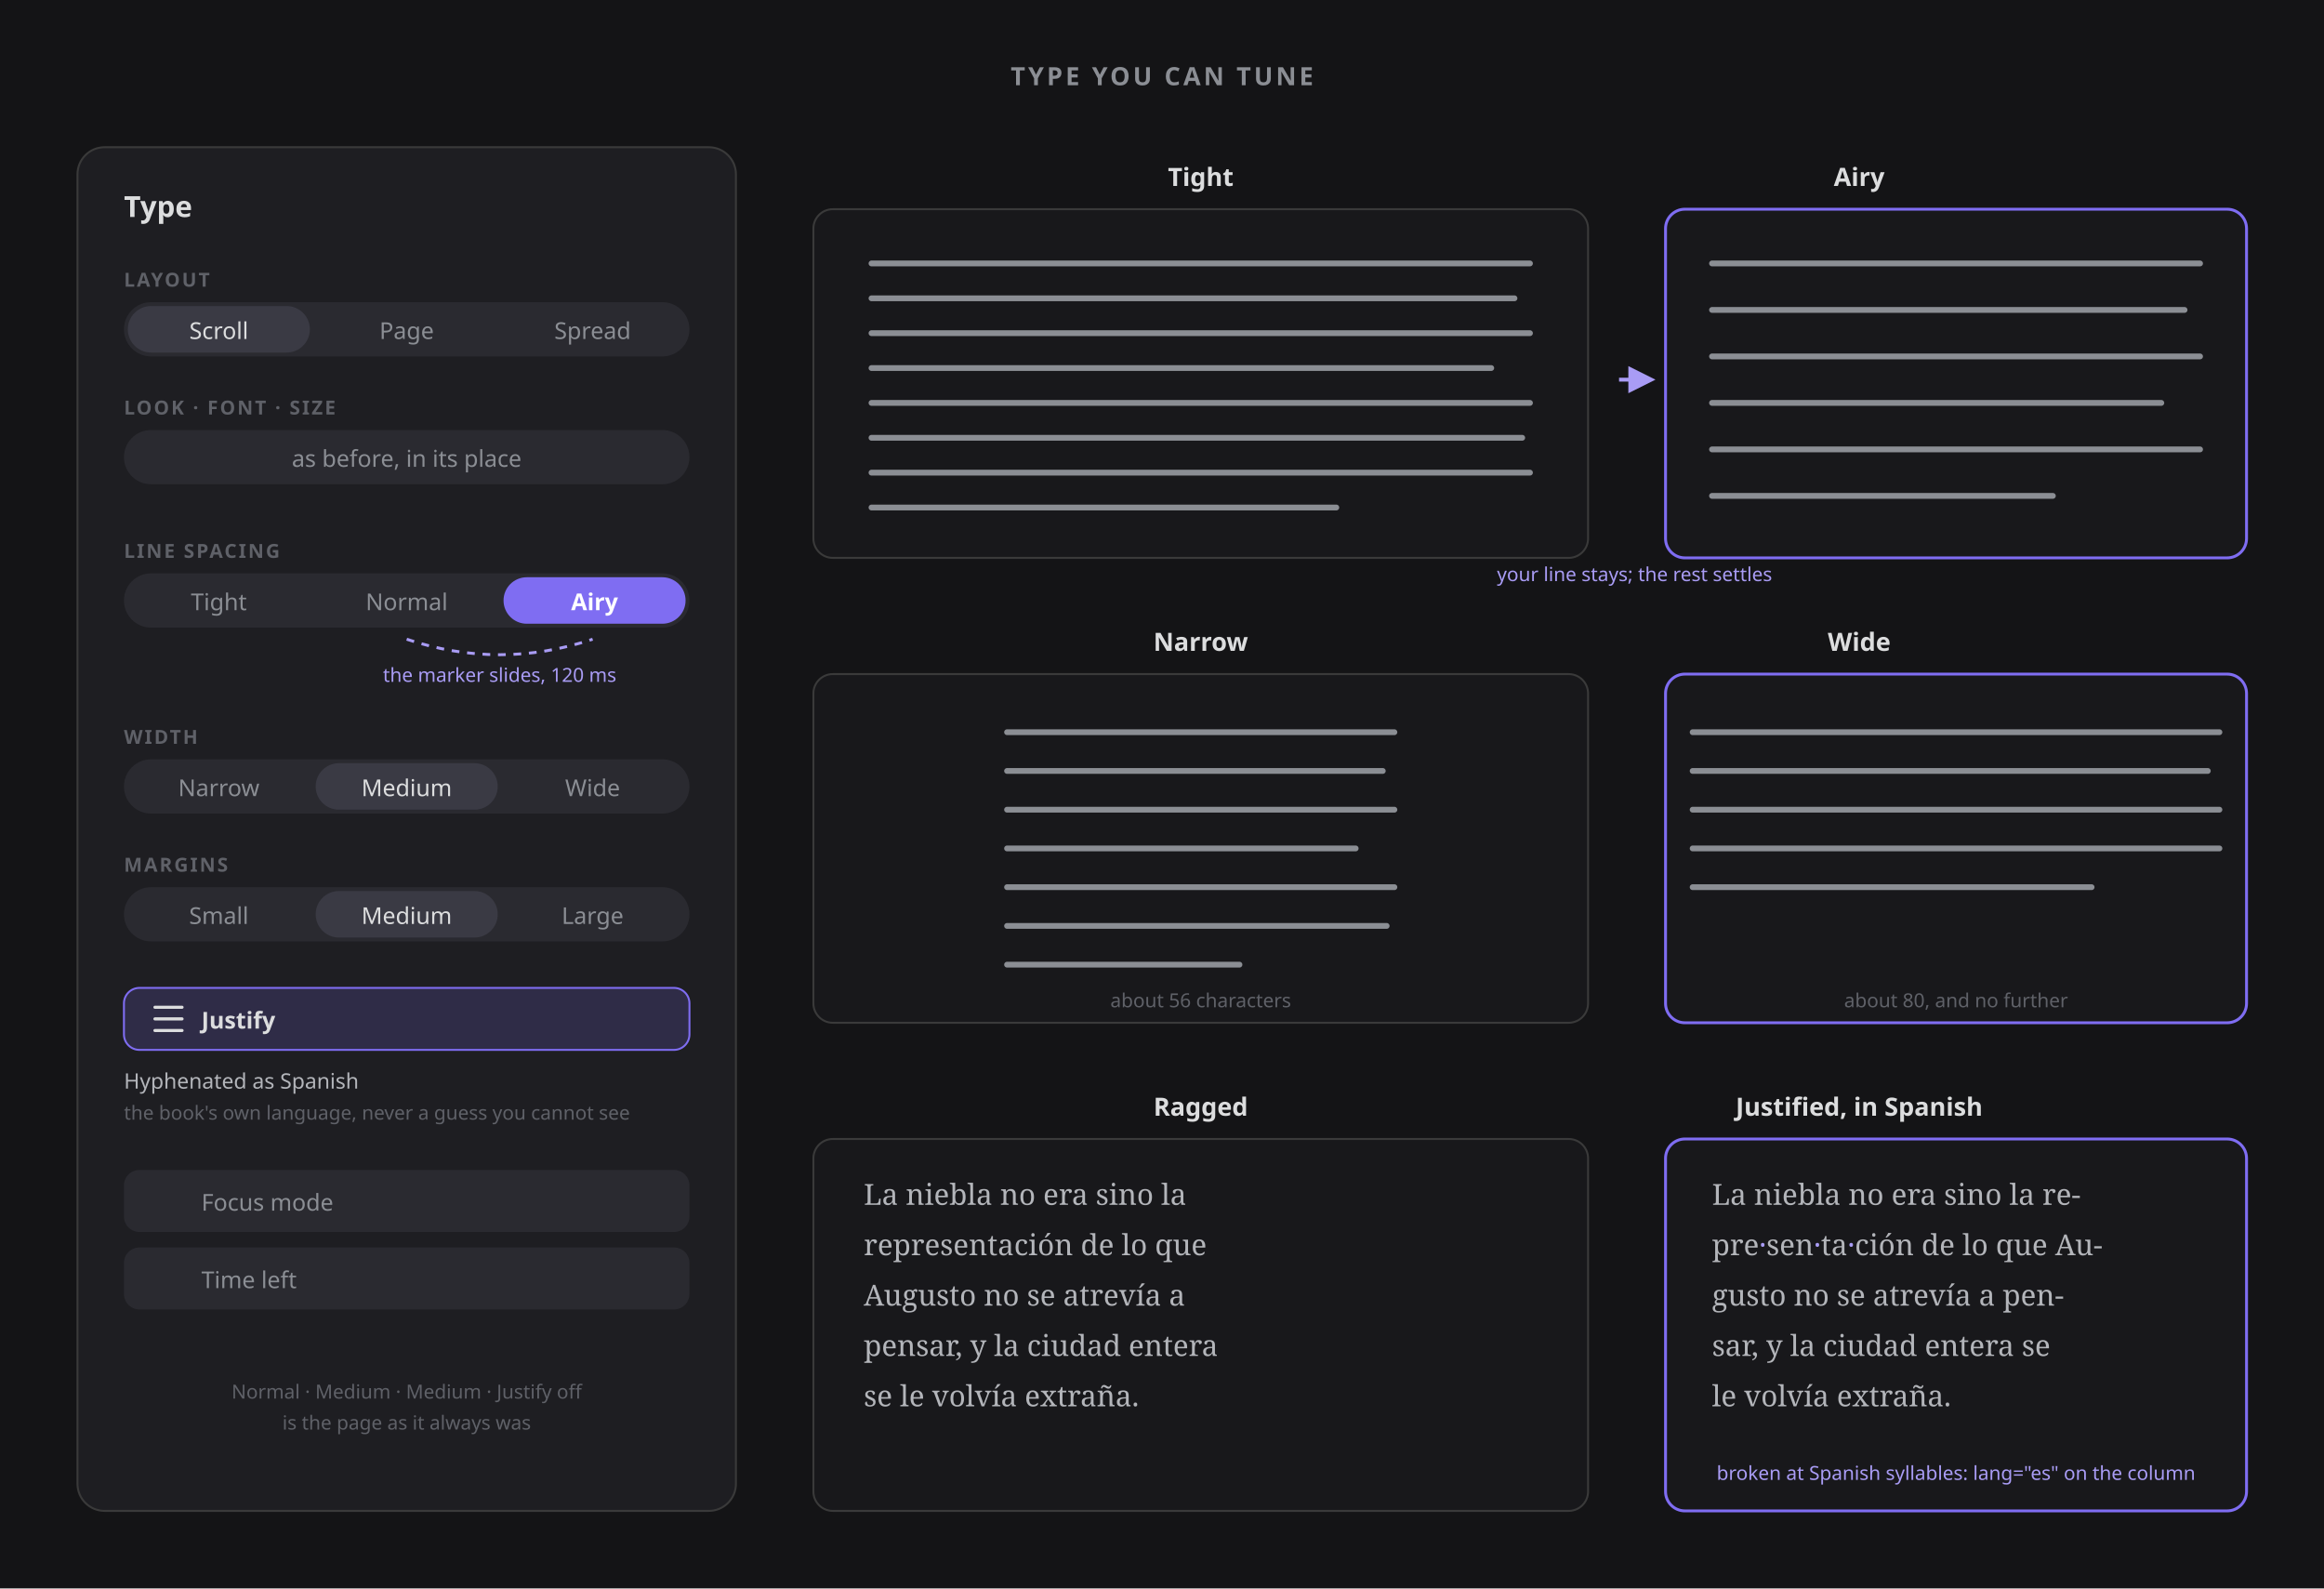
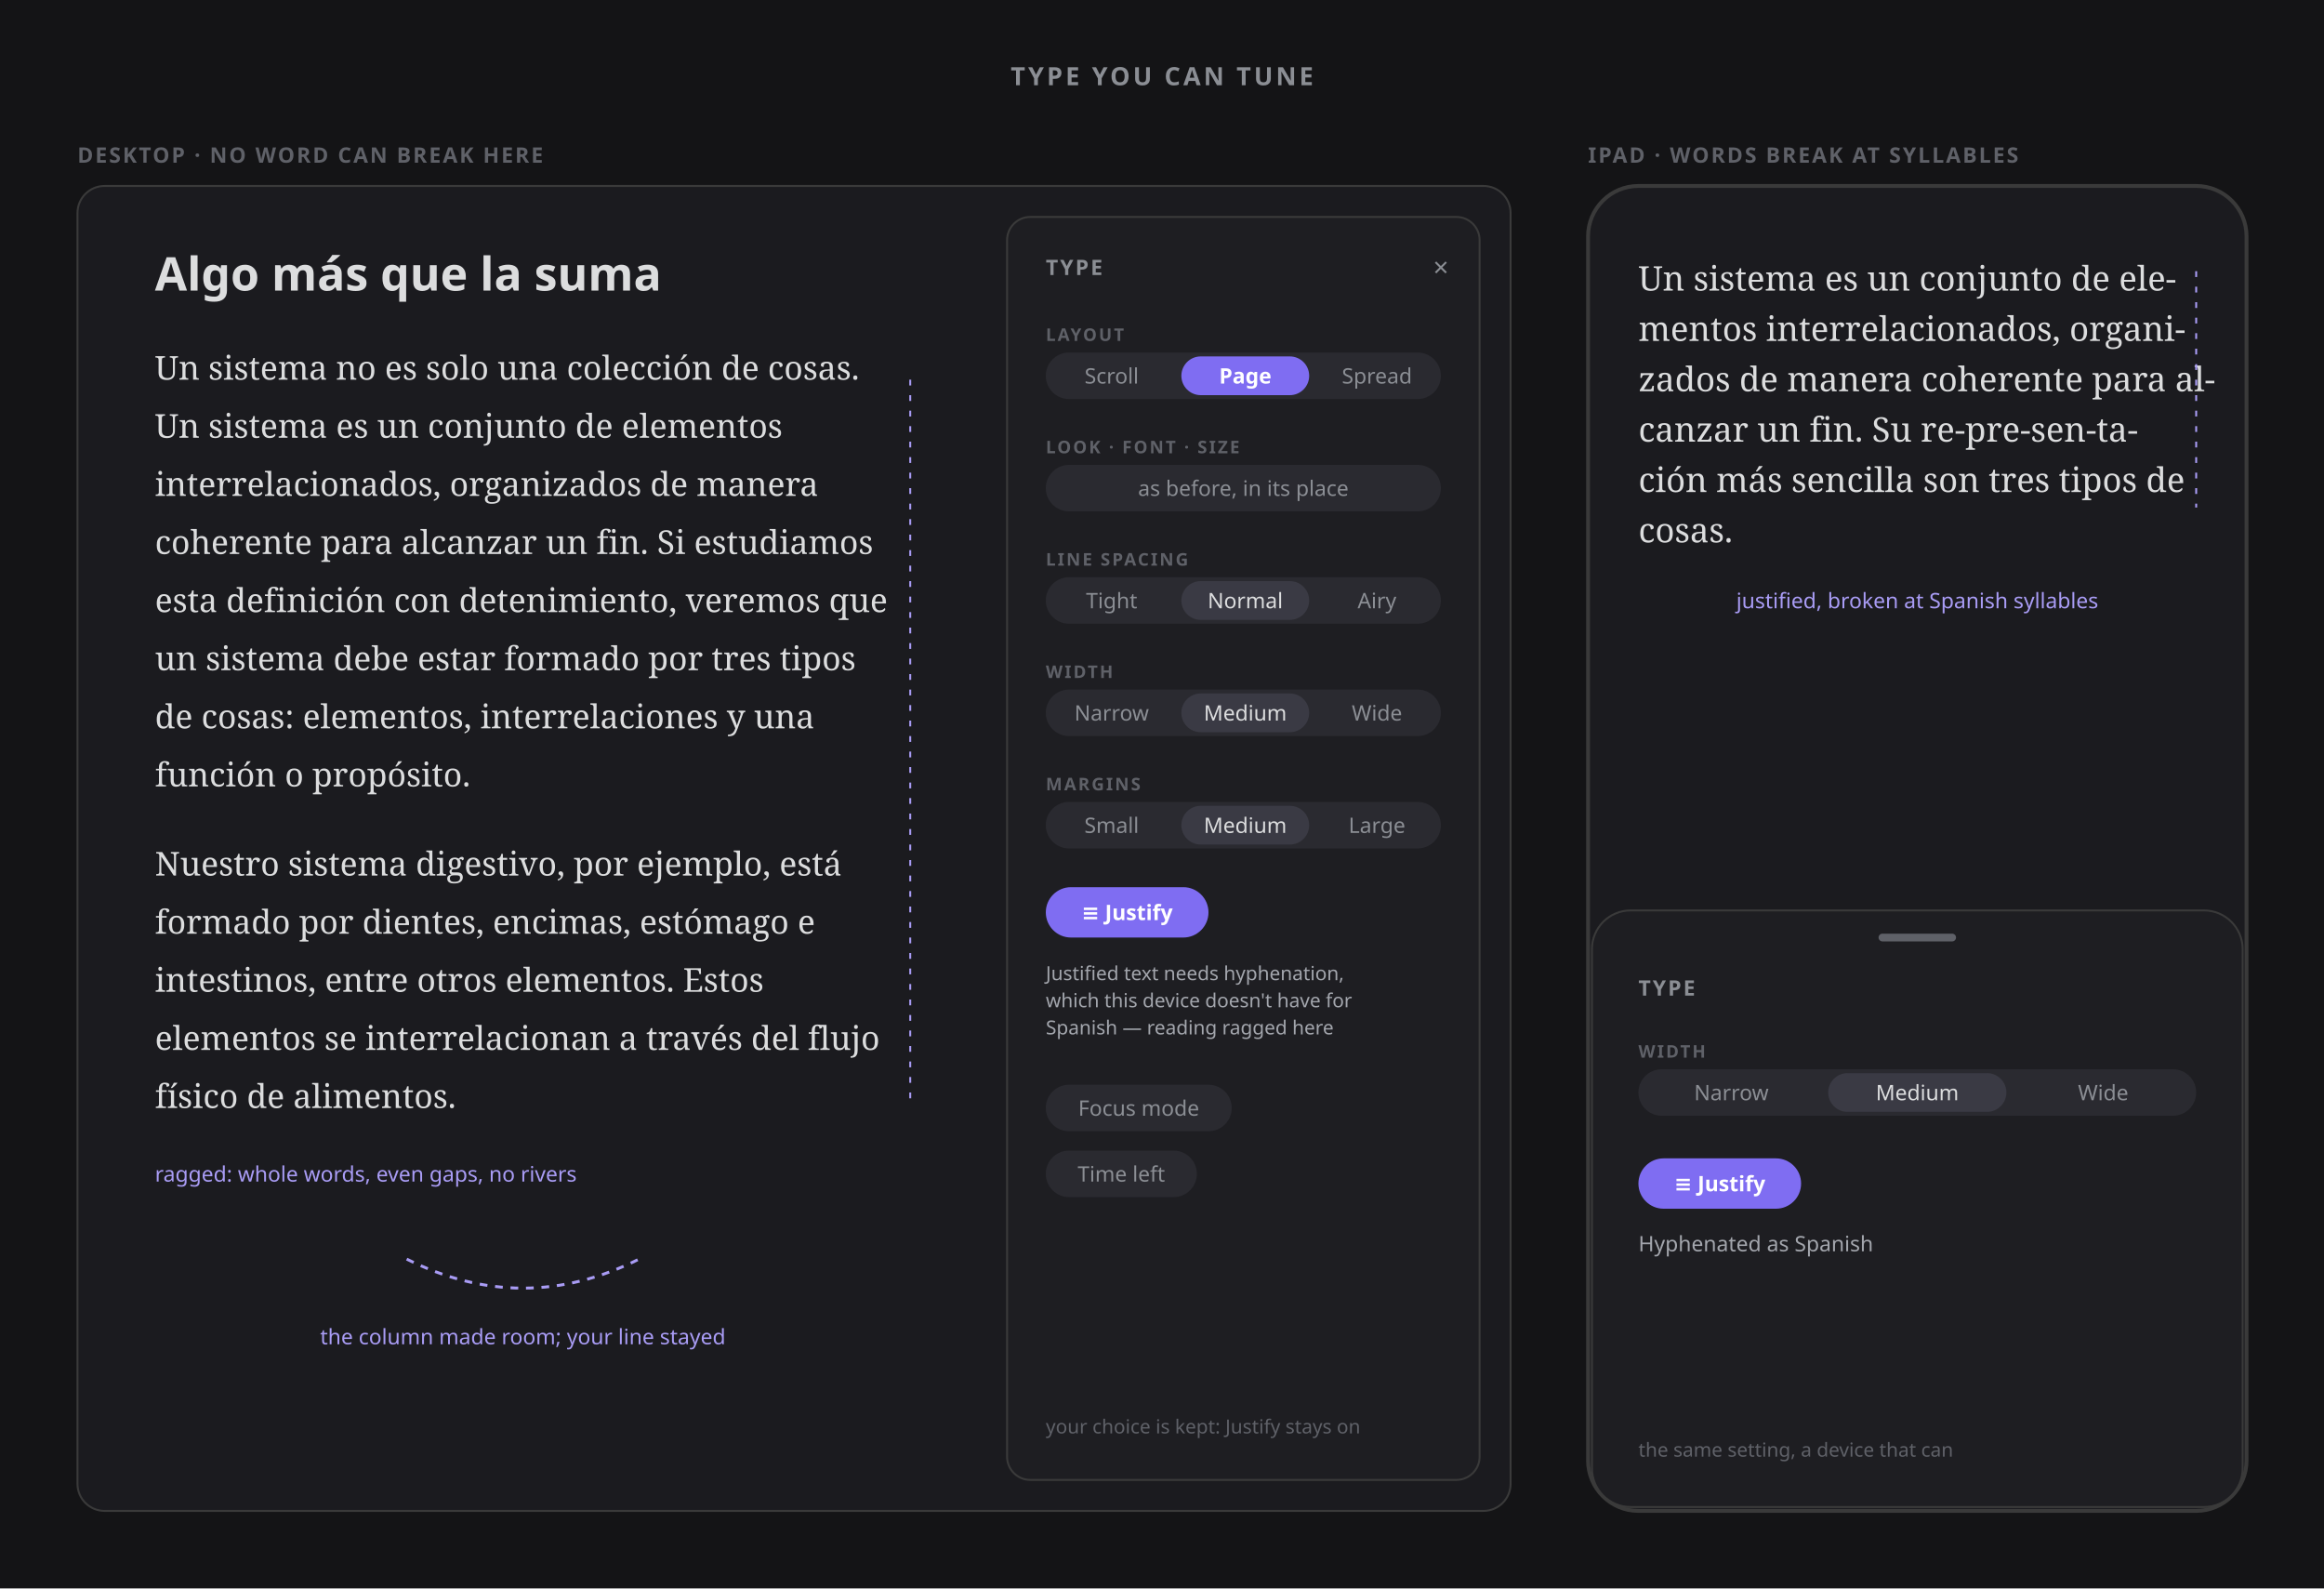
- <svg xmlns="http://www.w3.org/2000/svg" width="1200" height="820" viewBox="0 0 1200 820" role="img" aria-label="Type you can tune. The Type panel reads Layout, Look, Font, Size, then Line spacing (Tight, Normal, Airy), Width (Narrow, Medium, Wide), Margins (Small, Medium, Large) and a Justify switch, with Hyphenated as Spanish said quietly under it. Beside it, the same paragraph three ways: tight lines and airy lines; a narrow column and a wide one; a ragged right edge and a justified one, its Spanish words broken at Spanish syllables, re-pre-sen-ta-ción.">
+ <svg xmlns="http://www.w3.org/2000/svg" width="1200" height="820" viewBox="0 0 1200 820" role="img" aria-label="Type you can tune. On the desktop, the Type panel lies beside the page, never over it: Layout, Look, Font, Size, Line spacing, Width, Margins and Justify, and under Justify the quiet line Justified text needs hyphenation, which this device doesn't have for Spanish, reading ragged here. The column beside it is set ragged, its words whole and evenly spaced. On an iPad in portrait, Type is the bottom sheet; there Justify says Hyphenated as Spanish and the column is justified, its Spanish words broken at Spanish syllables, re-pre-sen-ta-ción.">
  <rect width="1200" height="820" fill="#141416" />
  <text x="600" y="44" fill="#8b8e94" font-family="sans-serif" font-size="13" font-weight="600" text-anchor="middle" letter-spacing="1.5">TYPE YOU CAN TUNE</text>
-   <rect x="40" y="76" width="340" height="704" rx="14" fill="#1e1e22" stroke="#3a3a3a" />
-   <text x="64" y="112" fill="#dcddde" font-family="sans-serif" font-size="15" font-weight="700">Type</text>
+   <text x="40" y="84" fill="#5f6168" font-family="sans-serif" font-size="11" font-weight="600" letter-spacing="1">DESKTOP · NO WORD CAN BREAK HERE</text>
+   <rect x="40" y="96" width="740" height="684" rx="14" fill="#1b1b1f" stroke="#3a3a3a" />
+   <g font-family="serif" fill="#dcddde">
+     <text x="80" y="150" font-size="24" font-weight="700" font-family="sans-serif">Algo más que la suma</text>
+     <text x="80" y="196" font-size="17">Un sistema no es solo una colección de cosas.</text>
+     <text x="80" y="226" font-size="17">Un sistema es un conjunto de elementos</text>
+     <text x="80" y="256" font-size="17">interrelacionados, organizados de manera</text>
+     <text x="80" y="286" font-size="17">coherente para alcanzar un fin. Si estudiamos</text>
+     <text x="80" y="316" font-size="17">esta definición con detenimiento, veremos que</text>
+     <text x="80" y="346" font-size="17">un sistema debe estar formado por tres tipos</text>
+     <text x="80" y="376" font-size="17">de cosas: elementos, interrelaciones y una</text>
+     <text x="80" y="406" font-size="17">función o propósito.</text>
+     <text x="80" y="452" font-size="17">Nuestro sistema digestivo, por ejemplo, está</text>
+     <text x="80" y="482" font-size="17">formado por dientes, encimas, estómago e</text>
+     <text x="80" y="512" font-size="17">intestinos, entre otros elementos. Estos</text>
+     <text x="80" y="542" font-size="17">elementos se interrelacionan a través del flujo</text>
+     <text x="80" y="572" font-size="17">físico de alimentos.</text>
+   </g>
+   <path d="M 470 196 L 470 572" stroke="#a99cf5" stroke-width="1" stroke-dasharray="3 5" />
+   <text x="80" y="610" fill="#a99cf5" font-family="sans-serif" font-size="11">ragged: whole words, even gaps, no rivers</text>
+   <path d="M 210 650 q 60 30 120 0" fill="none" stroke="#a99cf5" stroke-width="1.5" stroke-dasharray="4 4" />
+   <text x="270" y="694" fill="#a99cf5" font-family="sans-serif" font-size="11" text-anchor="middle">the column made room; your line stayed</text>
+   <rect x="520" y="112" width="244" height="652" rx="12" fill="#1e1e22" stroke="#3a3a3a" />
  <g font-family="sans-serif">
-     <text x="64" y="148" fill="#5f6168" font-size="10" font-weight="600" letter-spacing="1">LAYOUT</text>
-     <rect x="64" y="156" width="292" height="28" rx="14" fill="#2a2a30" />
-     <rect x="66" y="158" width="94" height="24" rx="12" fill="#3a3a44" />
-     <text x="113" y="175" fill="#dcddde" font-size="12" text-anchor="middle">Scroll</text>
-     <text x="210" y="175" fill="#8b8e94" font-size="12" text-anchor="middle">Page</text>
-     <text x="306" y="175" fill="#8b8e94" font-size="12" text-anchor="middle">Spread</text>
-     <text x="64" y="214" fill="#5f6168" font-size="10" font-weight="600" letter-spacing="1">LOOK · FONT · SIZE</text>
-     <rect x="64" y="222" width="292" height="28" rx="14" fill="#2a2a30" />
-     <text x="210" y="241" fill="#8b8e94" font-size="12" text-anchor="middle">as before, in its place</text>
-     <text x="64" y="288" fill="#5f6168" font-size="10" font-weight="600" letter-spacing="1">LINE SPACING</text>
-     <rect x="64" y="296" width="292" height="28" rx="14" fill="#2a2a30" />
-     <text x="113" y="315" fill="#8b8e94" font-size="12" text-anchor="middle">Tight</text>
-     <text x="210" y="315" fill="#8b8e94" font-size="12" text-anchor="middle">Normal</text>
-     <rect x="260" y="298" width="94" height="24" rx="12" fill="#7f6df2" />
-     <text x="307" y="315" fill="#ffffff" font-size="12" font-weight="600" text-anchor="middle">Airy</text>
-     <path d="M 210 330 q 48 16 96 0" fill="none" stroke="#a99cf5" stroke-width="1.5" stroke-dasharray="4 4" />
-     <text x="258" y="352" fill="#a99cf5" font-size="10" text-anchor="middle">the marker slides, 120 ms</text>
-     <text x="64" y="384" fill="#5f6168" font-size="10" font-weight="600" letter-spacing="1">WIDTH</text>
-     <rect x="64" y="392" width="292" height="28" rx="14" fill="#2a2a30" />
-     <text x="113" y="411" fill="#8b8e94" font-size="12" text-anchor="middle">Narrow</text>
-     <rect x="163" y="394" width="94" height="24" rx="12" fill="#3a3a44" />
-     <text x="210" y="411" fill="#dcddde" font-size="12" text-anchor="middle">Medium</text>
-     <text x="306" y="411" fill="#8b8e94" font-size="12" text-anchor="middle">Wide</text>
-     <text x="64" y="450" fill="#5f6168" font-size="10" font-weight="600" letter-spacing="1">MARGINS</text>
-     <rect x="64" y="458" width="292" height="28" rx="14" fill="#2a2a30" />
-     <text x="113" y="477" fill="#8b8e94" font-size="12" text-anchor="middle">Small</text>
-     <rect x="163" y="460" width="94" height="24" rx="12" fill="#3a3a44" />
-     <text x="210" y="477" fill="#dcddde" font-size="12" text-anchor="middle">Medium</text>
-     <text x="306" y="477" fill="#8b8e94" font-size="12" text-anchor="middle">Large</text>
-     <rect x="64" y="510" width="292" height="32" rx="8" fill="#7f6df2" fill-opacity="0.18" stroke="#7f6df2" />
-     <g stroke="#dcddde" stroke-width="1.6" stroke-linecap="round">
-       <line x1="80" y1="520" x2="94" y2="520" />
-       <line x1="80" y1="526" x2="94" y2="526" />
-       <line x1="80" y1="532" x2="94" y2="532" />
-     </g>
-     <text x="104" y="531" fill="#dcddde" font-size="12" font-weight="600">Justify</text>
-     <text x="64" y="562" fill="#b3b5ba" font-size="11">Hyphenated as Spanish</text>
-     <text x="64" y="578" fill="#5f6168" font-size="10">the book's own language, never a guess you cannot see</text>
-     <rect x="64" y="604" width="292" height="32" rx="8" fill="#2a2a30" />
-     <text x="104" y="625" fill="#8b8e94" font-size="12">Focus mode</text>
-     <rect x="64" y="644" width="292" height="32" rx="8" fill="#2a2a30" />
-     <text x="104" y="665" fill="#8b8e94" font-size="12">Time left</text>
-     <text x="210" y="722" fill="#5f6168" font-size="10" text-anchor="middle">Normal · Medium · Medium · Justify off</text>
-     <text x="210" y="738" fill="#5f6168" font-size="10" text-anchor="middle">is the page as it always was</text>
+     <text x="540" y="142" fill="#8b8e94" font-size="11" font-weight="600" letter-spacing="1">TYPE</text>
+     <text x="744" y="143" fill="#8b8e94" font-size="14" text-anchor="middle">×</text>
+     <text x="540" y="176" fill="#5f6168" font-size="9" font-weight="600" letter-spacing="1">LAYOUT</text>
+     <rect x="540" y="182" width="204" height="24" rx="12" fill="#2a2a30" />
+     <text x="574" y="198" fill="#8b8e94" font-size="11" text-anchor="middle">Scroll</text>
+     <rect x="610" y="184" width="66" height="20" rx="10" fill="#7f6df2" />
+     <text x="643" y="198" fill="#ffffff" font-size="11" font-weight="600" text-anchor="middle">Page</text>
+     <text x="711" y="198" fill="#8b8e94" font-size="11" text-anchor="middle">Spread</text>
+     <text x="540" y="234" fill="#5f6168" font-size="9" font-weight="600" letter-spacing="1">LOOK · FONT · SIZE</text>
+     <rect x="540" y="240" width="204" height="24" rx="12" fill="#2a2a30" />
+     <text x="642" y="256" fill="#8b8e94" font-size="11" text-anchor="middle">as before, in its place</text>
+     <text x="540" y="292" fill="#5f6168" font-size="9" font-weight="600" letter-spacing="1">LINE SPACING</text>
+     <rect x="540" y="298" width="204" height="24" rx="12" fill="#2a2a30" />
+     <text x="574" y="314" fill="#8b8e94" font-size="11" text-anchor="middle">Tight</text>
+     <rect x="610" y="300" width="66" height="20" rx="10" fill="#3a3a44" />
+     <text x="643" y="314" fill="#dcddde" font-size="11" text-anchor="middle">Normal</text>
+     <text x="711" y="314" fill="#8b8e94" font-size="11" text-anchor="middle">Airy</text>
+     <text x="540" y="350" fill="#5f6168" font-size="9" font-weight="600" letter-spacing="1">WIDTH</text>
+     <rect x="540" y="356" width="204" height="24" rx="12" fill="#2a2a30" />
+     <text x="574" y="372" fill="#8b8e94" font-size="11" text-anchor="middle">Narrow</text>
+     <rect x="610" y="358" width="66" height="20" rx="10" fill="#3a3a44" />
+     <text x="643" y="372" fill="#dcddde" font-size="11" text-anchor="middle">Medium</text>
+     <text x="711" y="372" fill="#8b8e94" font-size="11" text-anchor="middle">Wide</text>
+     <text x="540" y="408" fill="#5f6168" font-size="9" font-weight="600" letter-spacing="1">MARGINS</text>
+     <rect x="540" y="414" width="204" height="24" rx="12" fill="#2a2a30" />
+     <text x="574" y="430" fill="#8b8e94" font-size="11" text-anchor="middle">Small</text>
+     <rect x="610" y="416" width="66" height="20" rx="10" fill="#3a3a44" />
+     <text x="643" y="430" fill="#dcddde" font-size="11" text-anchor="middle">Medium</text>
+     <text x="711" y="430" fill="#8b8e94" font-size="11" text-anchor="middle">Large</text>
+     <rect x="540" y="458" width="84" height="26" rx="13" fill="#7f6df2" />
+     <text x="582" y="475" fill="#ffffff" font-size="11" font-weight="600" text-anchor="middle">≡ Justify</text>
+     <text x="540" y="506" fill="#a3a6ad" font-size="10">Justified text needs hyphenation,</text>
+     <text x="540" y="520" fill="#a3a6ad" font-size="10">which this device doesn't have for</text>
+     <text x="540" y="534" fill="#a3a6ad" font-size="10">Spanish — reading ragged here</text>
+     <rect x="540" y="560" width="96" height="24" rx="12" fill="#2a2a30" />
+     <text x="588" y="576" fill="#8b8e94" font-size="11" text-anchor="middle">Focus mode</text>
+     <rect x="540" y="594" width="78" height="24" rx="12" fill="#2a2a30" />
+     <text x="579" y="610" fill="#8b8e94" font-size="11" text-anchor="middle">Time left</text>
+     <text x="540" y="740" fill="#5f6168" font-size="10">your choice is kept: Justify stays on</text>
  </g>
+   <text x="820" y="84" fill="#5f6168" font-family="sans-serif" font-size="11" font-weight="600" letter-spacing="1">IPAD · WORDS BREAK AT SYLLABLES</text>
+   <rect x="820" y="96" width="340" height="684" rx="26" fill="#1b1b1f" stroke="#3a3a3a" stroke-width="2" />
+   <g font-family="serif" fill="#dcddde" font-size="17.5">
+     <text x="846" y="150" textLength="288" lengthAdjust="spacing">Un sistema es un conjunto de ele-</text>
+     <text x="846" y="176" textLength="288" lengthAdjust="spacing">mentos interrelacionados, organi-</text>
+     <text x="846" y="202" textLength="288" lengthAdjust="spacing">zados de manera coherente para al-</text>
+     <text x="846" y="228" textLength="288" lengthAdjust="spacing">canzar un fin. Su re-pre-sen-ta-</text>
+     <text x="846" y="254" textLength="288" lengthAdjust="spacing">ción más sencilla son tres tipos de</text>
+     <text x="846" y="280">cosas.</text>
+   </g>
+   <path d="M 1134 140 L 1134 262" stroke="#a99cf5" stroke-width="1" stroke-dasharray="3 5" />
+   <text x="990" y="314" fill="#a99cf5" font-family="sans-serif" font-size="11" text-anchor="middle">justified, broken at Spanish syllables</text>
+   <rect x="822" y="470" width="336" height="308" rx="20" fill="#1e1e22" stroke="#3a3a3a" />
+   <rect x="970" y="482" width="40" height="4" rx="2" fill="#5f6168" />
  <g font-family="sans-serif">
-     <text x="620" y="96" fill="#dcddde" font-size="13" font-weight="700" text-anchor="middle">Tight</text>
-     <text x="960" y="96" fill="#dcddde" font-size="13" font-weight="700" text-anchor="middle">Airy</text>
+     <text x="846" y="514" fill="#8b8e94" font-size="11" font-weight="600" letter-spacing="1">TYPE</text>
+     <text x="846" y="546" fill="#5f6168" font-size="9" font-weight="600" letter-spacing="1">WIDTH</text>
+     <rect x="846" y="552" width="288" height="24" rx="12" fill="#2a2a30" />
+     <text x="894" y="568" fill="#8b8e94" font-size="11" text-anchor="middle">Narrow</text>
+     <rect x="944" y="554" width="92" height="20" rx="10" fill="#3a3a44" />
+     <text x="990" y="568" fill="#dcddde" font-size="11" text-anchor="middle">Medium</text>
+     <text x="1086" y="568" fill="#8b8e94" font-size="11" text-anchor="middle">Wide</text>
+     <rect x="846" y="598" width="84" height="26" rx="13" fill="#7f6df2" />
+     <text x="888" y="615" fill="#ffffff" font-size="11" font-weight="600" text-anchor="middle">≡ Justify</text>
+     <text x="846" y="646" fill="#a3a6ad" font-size="11">Hyphenated as Spanish</text>
+     <text x="846" y="752" fill="#5f6168" font-size="10">the same setting, a device that can</text>
  </g>
-   <rect x="420" y="108" width="400" height="180" rx="10" fill="#18181b" stroke="#3a3a3a" />
-   <g stroke="#8b8e94" stroke-width="3" stroke-linecap="round">
-     <line x1="450" y1="136" x2="790" y2="136" />
-     <line x1="450" y1="154" x2="782" y2="154" />
-     <line x1="450" y1="172" x2="790" y2="172" />
-     <line x1="450" y1="190" x2="770" y2="190" />
-     <line x1="450" y1="208" x2="790" y2="208" />
-     <line x1="450" y1="226" x2="786" y2="226" />
-     <line x1="450" y1="244" x2="790" y2="244" />
-     <line x1="450" y1="262" x2="690" y2="262" />
-   </g>
-   <rect x="860" y="108" width="300" height="180" rx="10" fill="#18181b" stroke="#7f6df2" stroke-width="1.5" />
-   <g stroke="#8b8e94" stroke-width="3" stroke-linecap="round">
-     <line x1="884" y1="136" x2="1136" y2="136" />
-     <line x1="884" y1="160" x2="1128" y2="160" />
-     <line x1="884" y1="184" x2="1136" y2="184" />
-     <line x1="884" y1="208" x2="1116" y2="208" />
-     <line x1="884" y1="232" x2="1136" y2="232" />
-     <line x1="884" y1="256" x2="1060" y2="256" />
-   </g>
-   <g font-family="sans-serif">
-     <text x="620" y="336" fill="#dcddde" font-size="13" font-weight="700" text-anchor="middle">Narrow</text>
-     <text x="960" y="336" fill="#dcddde" font-size="13" font-weight="700" text-anchor="middle">Wide</text>
-   </g>
-   <rect x="420" y="348" width="400" height="180" rx="10" fill="#18181b" stroke="#3a3a3a" />
-   <g stroke="#8b8e94" stroke-width="3" stroke-linecap="round">
-     <line x1="520" y1="378" x2="720" y2="378" />
-     <line x1="520" y1="398" x2="714" y2="398" />
-     <line x1="520" y1="418" x2="720" y2="418" />
-     <line x1="520" y1="438" x2="700" y2="438" />
-     <line x1="520" y1="458" x2="720" y2="458" />
-     <line x1="520" y1="478" x2="716" y2="478" />
-     <line x1="520" y1="498" x2="640" y2="498" />
-   </g>
-   <text x="620" y="520" fill="#5f6168" font-family="sans-serif" font-size="10" text-anchor="middle">about 56 characters</text>
-   <rect x="860" y="348" width="300" height="180" rx="10" fill="#18181b" stroke="#7f6df2" stroke-width="1.5" />
-   <g stroke="#8b8e94" stroke-width="3" stroke-linecap="round">
-     <line x1="874" y1="378" x2="1146" y2="378" />
-     <line x1="874" y1="398" x2="1140" y2="398" />
-     <line x1="874" y1="418" x2="1146" y2="418" />
-     <line x1="874" y1="438" x2="1146" y2="438" />
-     <line x1="874" y1="458" x2="1080" y2="458" />
-   </g>
-   <text x="1010" y="520" fill="#5f6168" font-family="sans-serif" font-size="10" text-anchor="middle">about 80, and no further</text>
-   <g font-family="sans-serif">
-     <text x="620" y="576" fill="#dcddde" font-size="13" font-weight="700" text-anchor="middle">Ragged</text>
-     <text x="960" y="576" fill="#dcddde" font-size="13" font-weight="700" text-anchor="middle">Justified, in Spanish</text>
-   </g>
-   <rect x="420" y="588" width="400" height="192" rx="10" fill="#18181b" stroke="#3a3a3a" />
-   <g fill="#b3b5ba" font-family="Georgia, serif" font-size="15">
-     <text x="446" y="622">La niebla no era sino la</text>
-     <text x="446" y="648">representación de lo que</text>
-     <text x="446" y="674">Augusto no se atrevía a</text>
-     <text x="446" y="700">pensar, y la ciudad entera</text>
-     <text x="446" y="726">se le volvía extraña.</text>
-   </g>
-   <rect x="860" y="588" width="300" height="192" rx="10" fill="#18181b" stroke="#7f6df2" stroke-width="1.5" />
-   <g fill="#b3b5ba" font-family="Georgia, serif" font-size="15">
-     <text x="884" y="622" textLength="252" lengthAdjust="spacing">La niebla no era sino la re-</text>
-     <text x="884" y="648" textLength="252" lengthAdjust="spacing">pre<tspan fill="#a99cf5">·</tspan>sen<tspan fill="#a99cf5">·</tspan>ta<tspan fill="#a99cf5">·</tspan>ción de lo que Au-</text>
-     <text x="884" y="674" textLength="252" lengthAdjust="spacing">gusto no se atrevía a pen-</text>
-     <text x="884" y="700" textLength="252" lengthAdjust="spacing">sar, y la ciudad entera se</text>
-     <text x="884" y="726">le volvía extraña.</text>
-   </g>
-   <text x="1010" y="764" fill="#a99cf5" font-family="sans-serif" font-size="10" text-anchor="middle">broken at Spanish syllables: lang="es" on the column</text>
-   <path d="M 836 196 h 16" stroke="#a99cf5" stroke-width="2" marker-end="url(#arrow)" />
-   <text x="844" y="300" fill="#a99cf5" font-family="sans-serif" font-size="10" text-anchor="middle">your line stays; the rest settles</text>
-   <defs>
-     <marker id="arrow" viewBox="0 0 10 10" refX="8" refY="5" markerWidth="7" markerHeight="7" orient="auto-start-reverse">
-       <path d="M 0 0 L 10 5 L 0 10 z" fill="#a99cf5" />
-     </marker>
-   </defs>
</svg>
